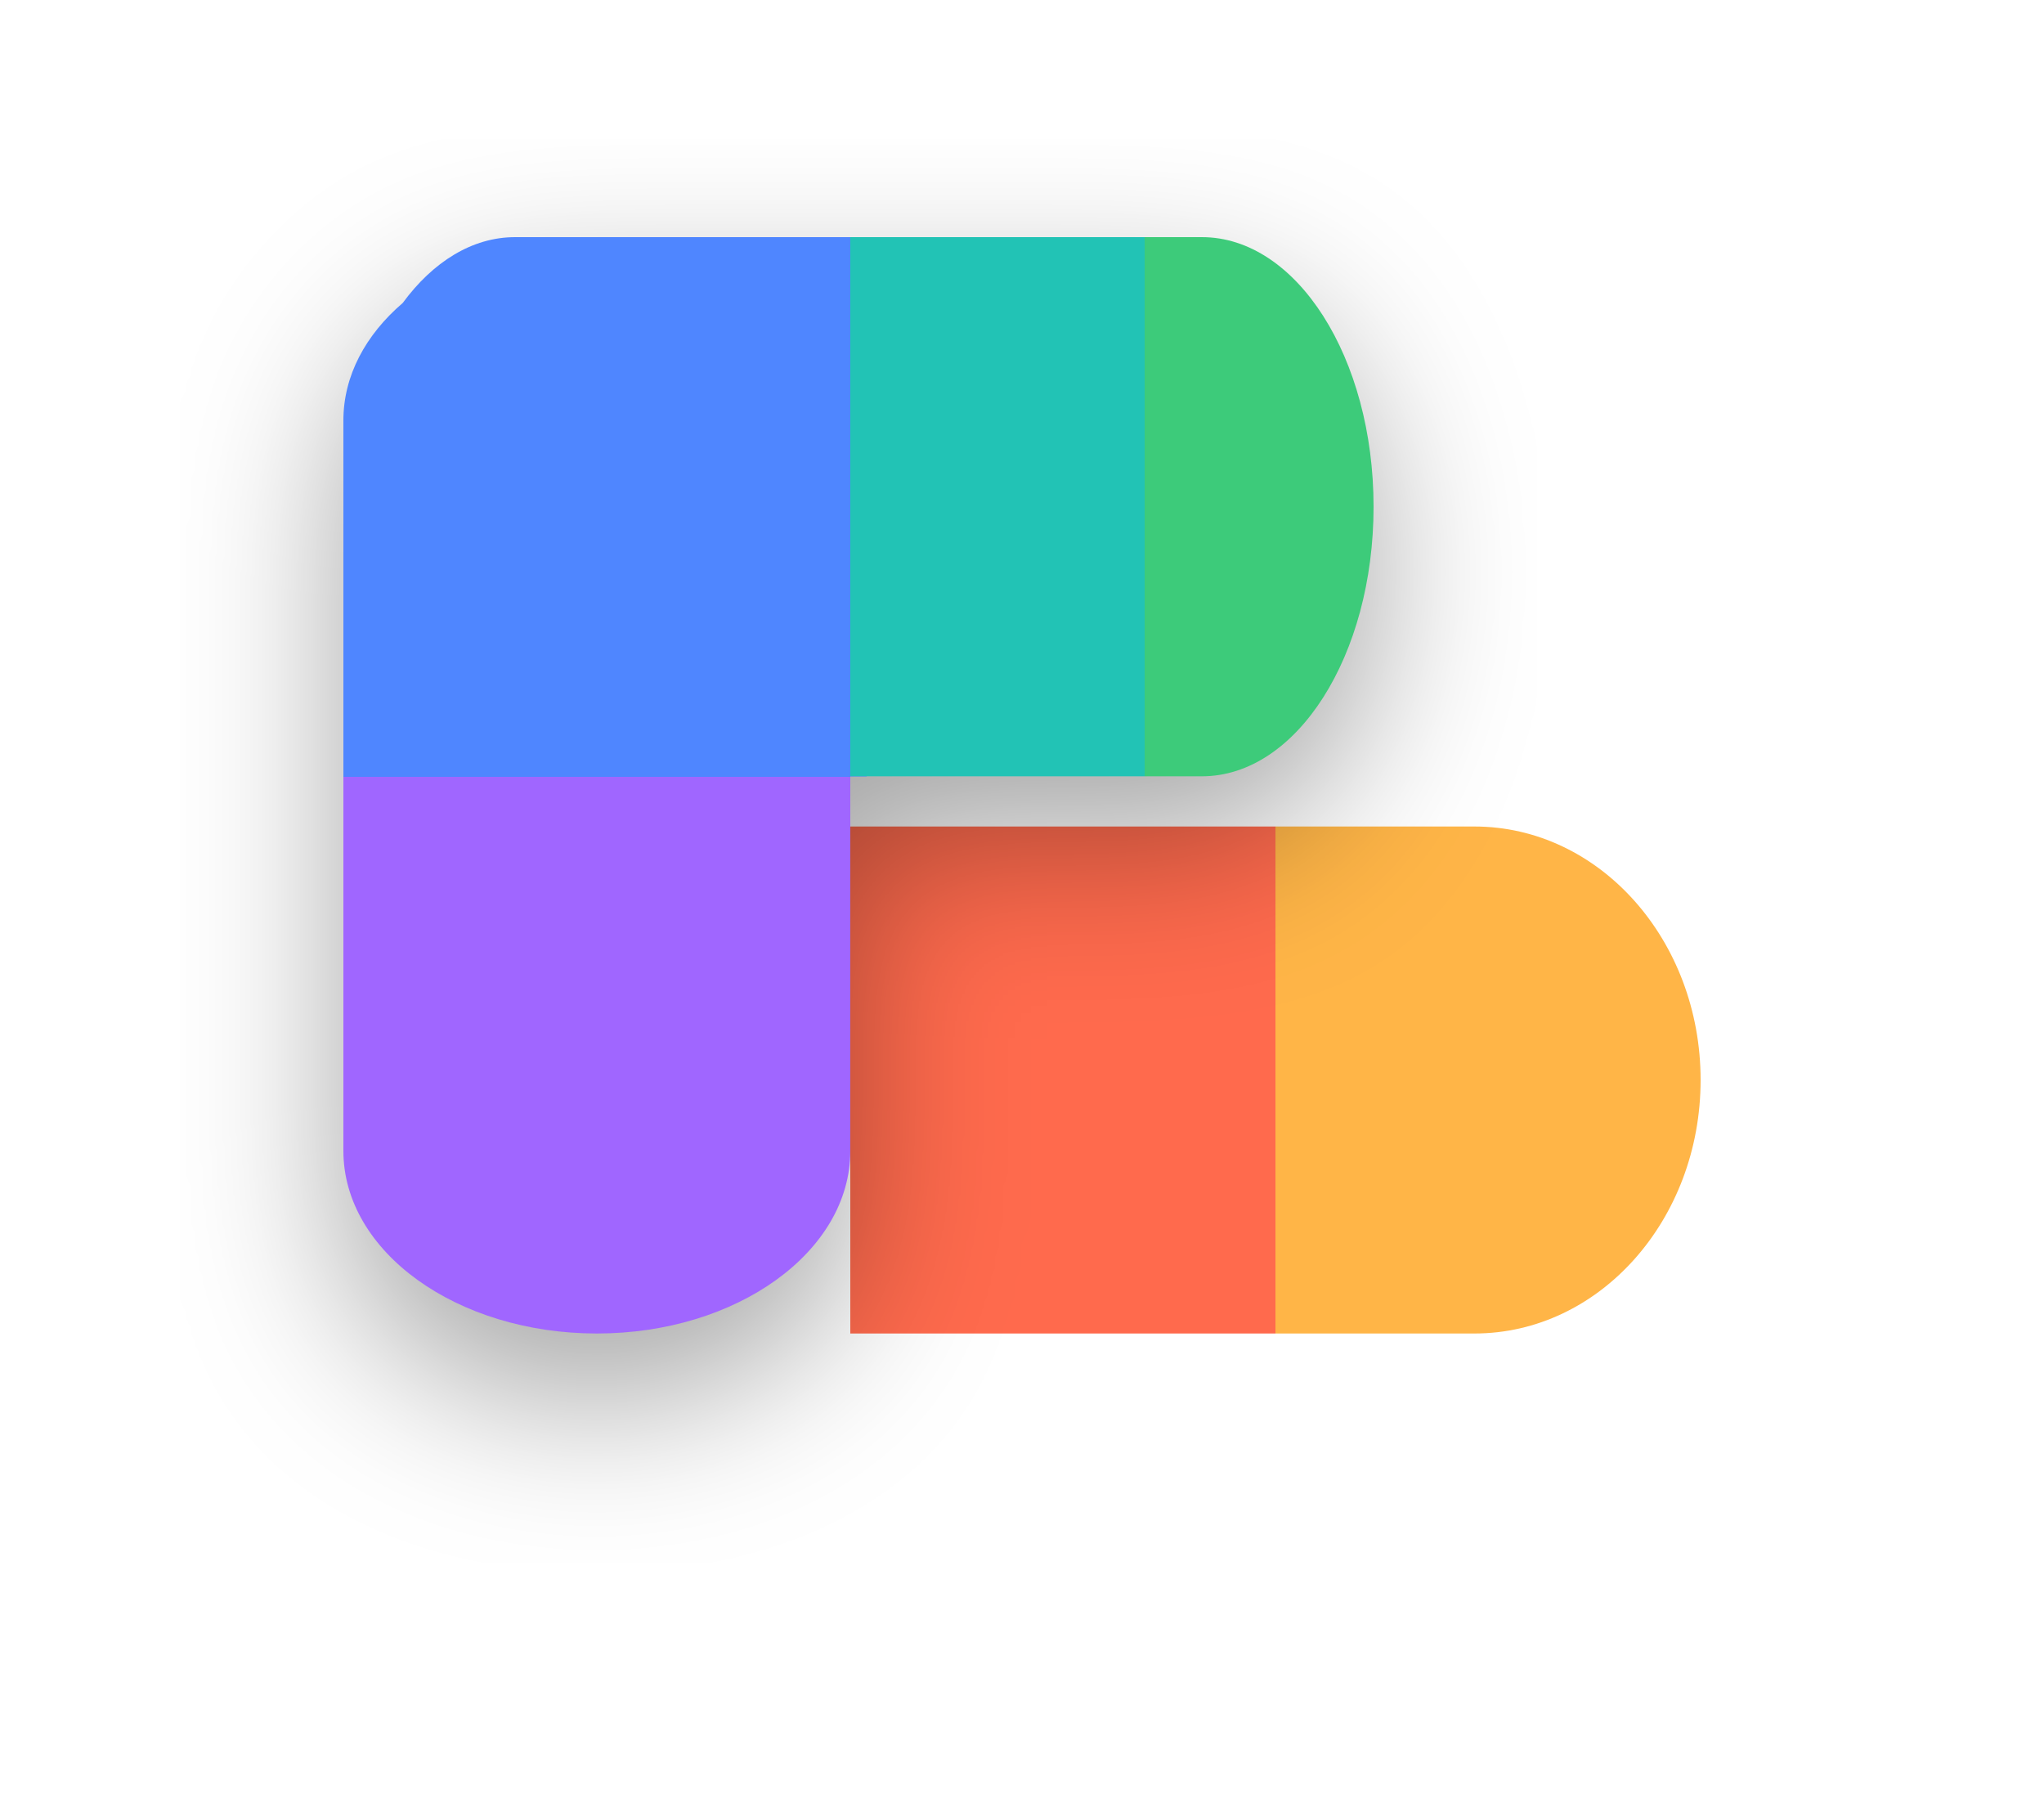
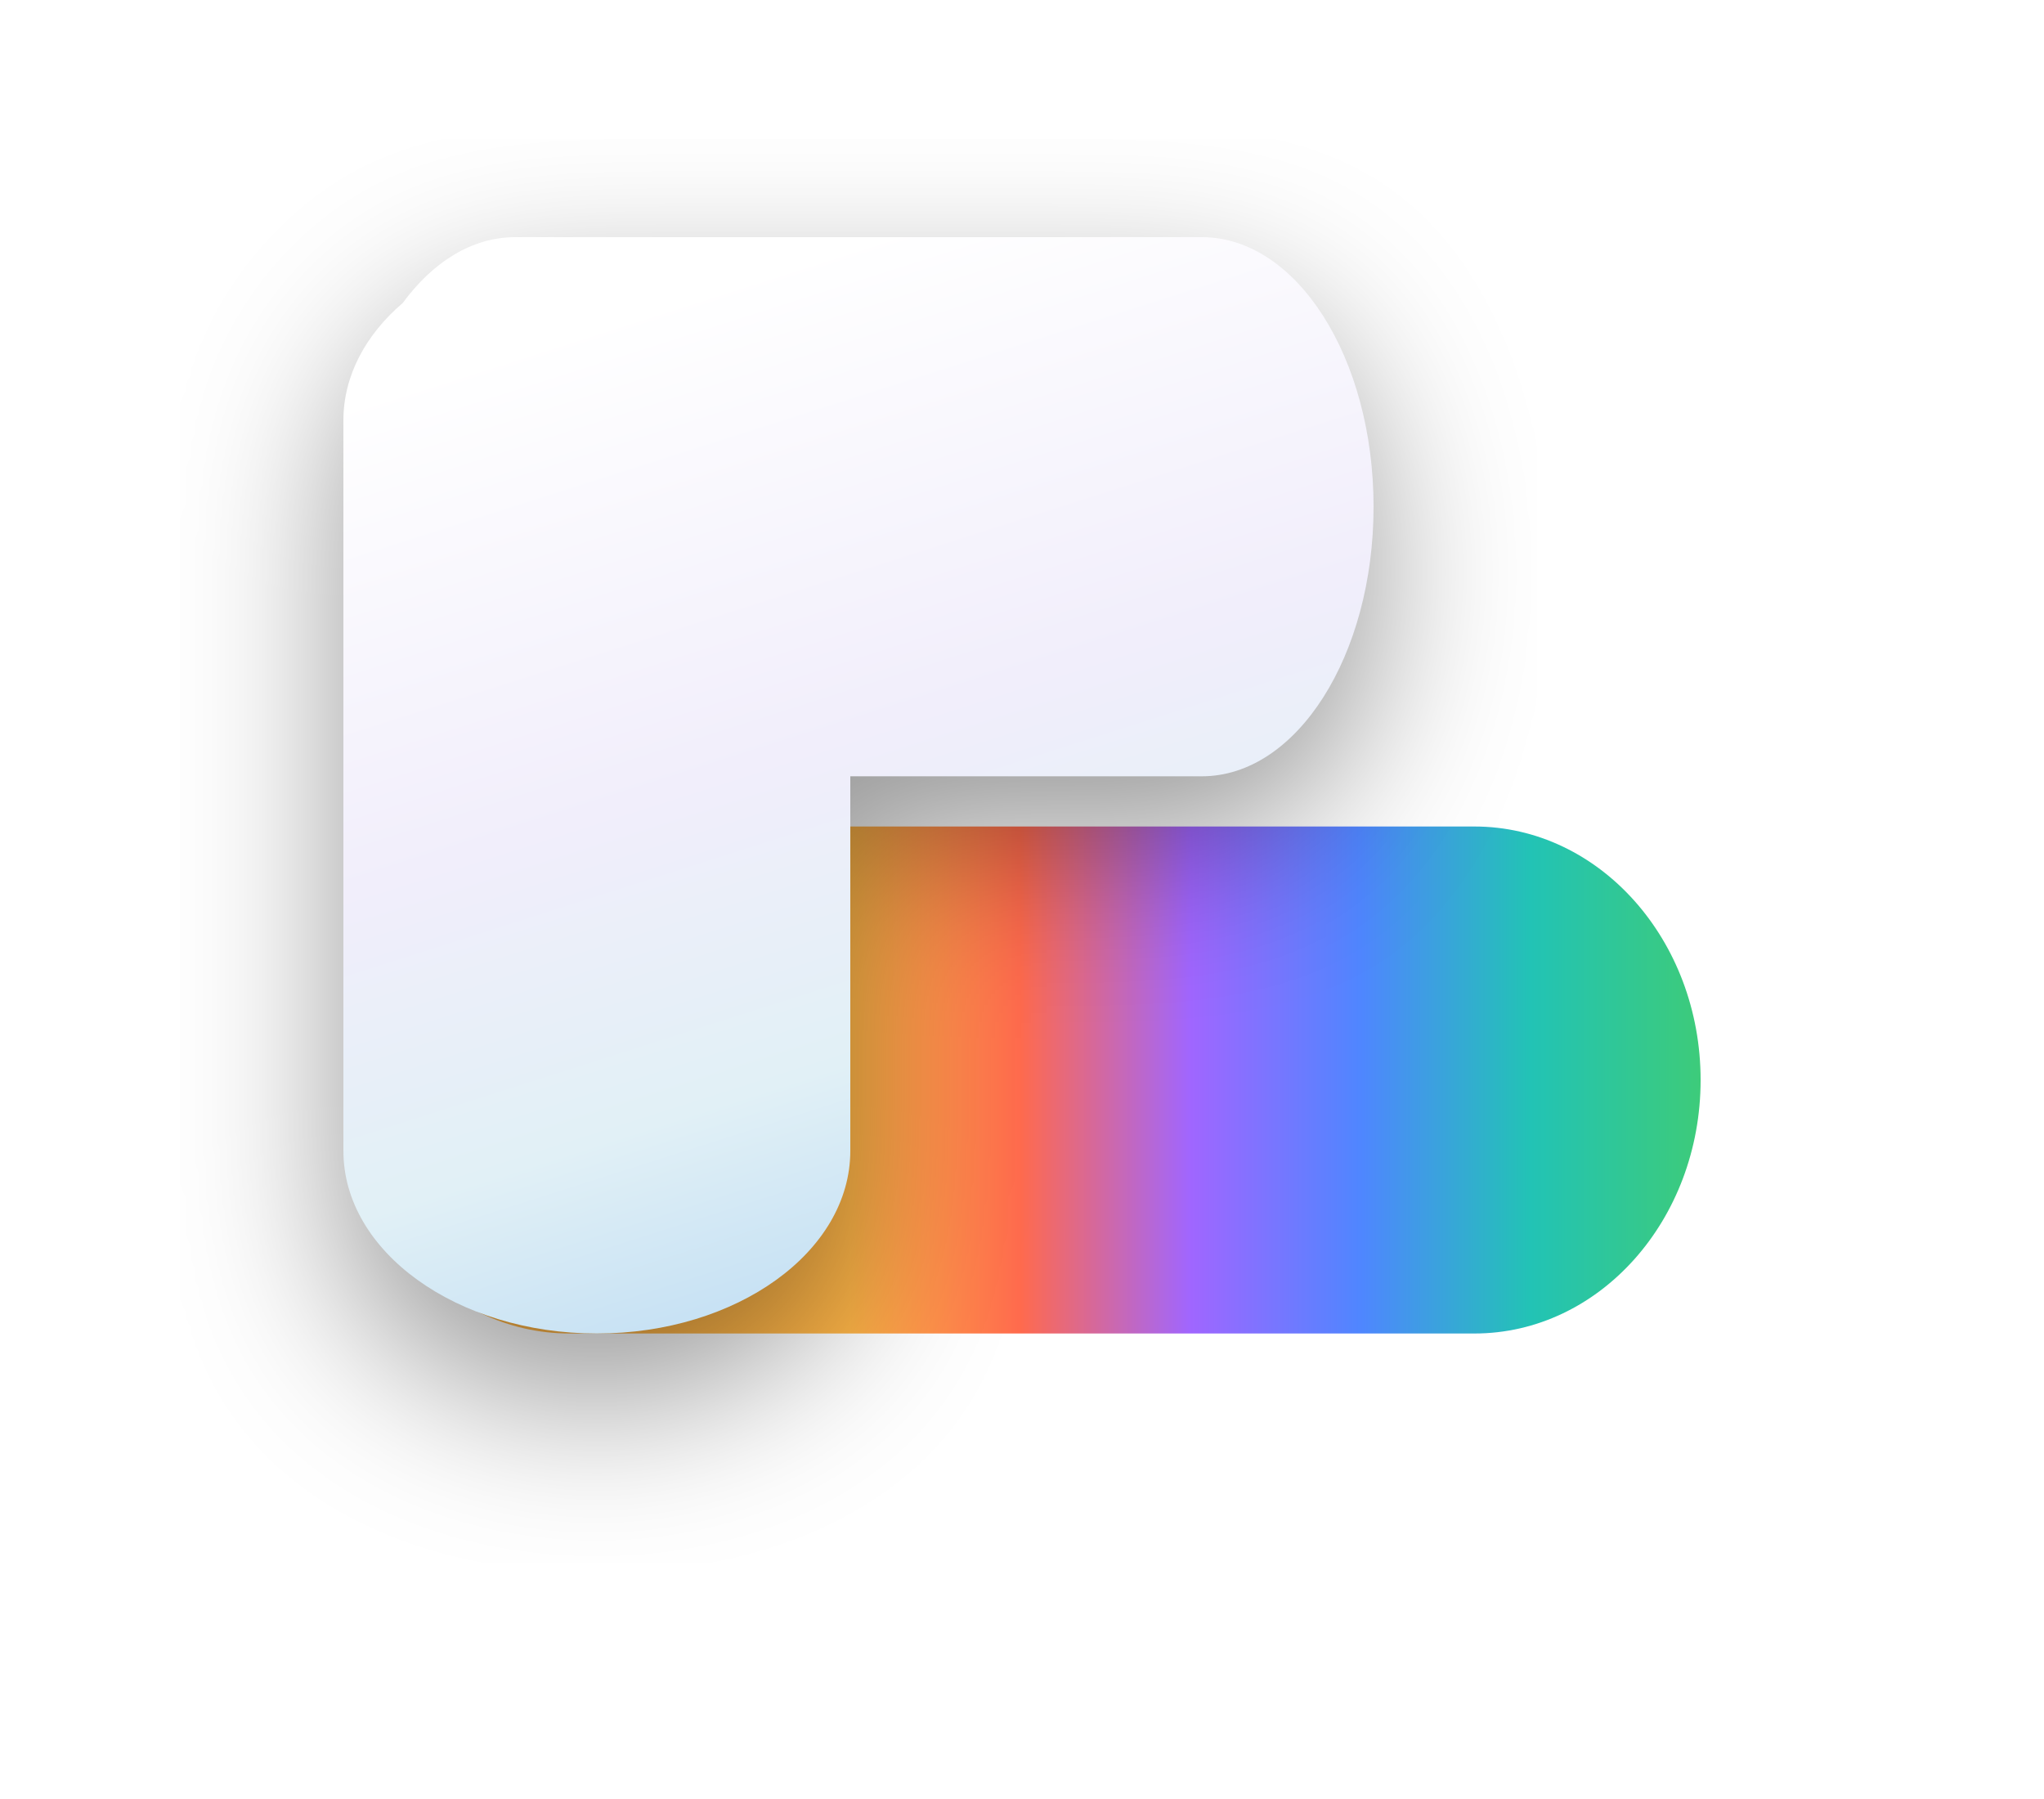
<svg xmlns="http://www.w3.org/2000/svg" width="125" height="110" viewBox="0 0 125 110" fill="none">
-   <path d="M78 50.537V81.537H52V50.537H78Z" fill="#FF6A4D" />
-   <path d="M90.167 50.537C97.807 50.537 104 57.477 104 66.037C104 74.597 97.807 81.537 90.167 81.537H78V50.537H90.167Z" fill="#FFB547" />
+   <path d="M34.833 81.537H90.167C97.807 81.537 104 74.597 104 66.037C104 57.477 97.807 50.537 90.167 50.537H34.833C27.193 50.537 21 57.477 21 66.037C21 74.597 27.193 81.537 34.833 81.537Z" fill="url(#paint0_linear_156_655)" />
  <g filter="url(#filter0_d_156_655)">
-     <path d="M53 47.467H52V70.371C52 76.538 45.06 81.537 36.5 81.537C27.94 81.537 21 76.538 21 70.371V47.4H53V47.467Z" fill="#A066FF" />
-     <path d="M53 14.5V47.467H52V47.5H21V25.706C21 22.973 22.363 20.468 24.627 18.527C26.469 16.02 28.87 14.5 31.5 14.5H53Z" fill="#4F86FF" />
-     <path d="M70 14.5V47.467H52V14.5H70Z" fill="#22C3B5" />
-     <path d="M73.5 14.5C79.299 14.5 84 21.88 84 30.983C84 40.087 79.299 47.467 73.5 47.467H70V14.5H73.5Z" fill="#3DCB7A" />
+     <path d="M36.5 81.537C45.06 81.537 52 76.538 52 70.371V47.467H73.5C79.299 47.467 84 40.087 84 30.983C84 21.88 79.299 14.5 73.5 14.5H31.5C28.87 14.5 26.469 16.02 24.627 18.527C22.363 20.468 21 22.973 21 25.706V70.371C21 76.538 27.94 81.537 36.5 81.537Z" fill="url(#paint1_linear_156_655)" />
  </g>
  <defs>
    <filter id="filter0_d_156_655" x="11" y="8.5" width="83" height="87.037" filterUnits="userSpaceOnUse" color-interpolation-filters="sRGB">
      <feFlood flood-opacity="0" result="BackgroundImageFix" />
      <feColorMatrix in="SourceAlpha" type="matrix" values="0 0 0 0 0 0 0 0 0 0 0 0 0 0 0 0 0 0 127 0" result="hardAlpha" />
      <feOffset dy="4" />
      <feGaussianBlur stdDeviation="5" />
-       <feColorMatrix type="matrix" values="0 0 0 0 0 0 0 0 0 0 0 0 0 0 0 0 0 0 0.35 0" />
+       <feColorMatrix type="matrix" values="0 0 0 0 0 0 0 0 0 0 0 0 0 0 0 0 0 0 0.4 0" />
      <feBlend mode="normal" in2="BackgroundImageFix" result="effect1_dropShadow_156_655" />
      <feBlend mode="normal" in="SourceGraphic" in2="effect1_dropShadow_156_655" result="shape" />
    </filter>
+     <linearGradient id="paint0_linear_156_655" x1="52" y1="66.037" x2="104" y2="66.037" gradientUnits="userSpaceOnUse">
+       <stop stop-color="#FFB547" />
+       <stop offset="0.2" stop-color="#FF6A4D" />
+       <stop offset="0.4" stop-color="#A066FF" />
+       <stop offset="0.6" stop-color="#4F86FF" />
+       <stop offset="0.8" stop-color="#22C3B5" />
+       <stop offset="1" stop-color="#3DCB7A" />
+     </linearGradient>
+     <linearGradient id="paint1_linear_156_655" x1="43.83" y1="17.268" x2="63.251" y2="78.105" gradientUnits="userSpaceOnUse">
+       <stop stop-color="white" />
+       <stop offset="0.45" stop-color="#F1EEFB" />
+       <stop offset="0.75" stop-color="#E1F0F6" />
+       <stop offset="1" stop-color="#BFDDF3" />
+     </linearGradient>
  </defs>
</svg>
